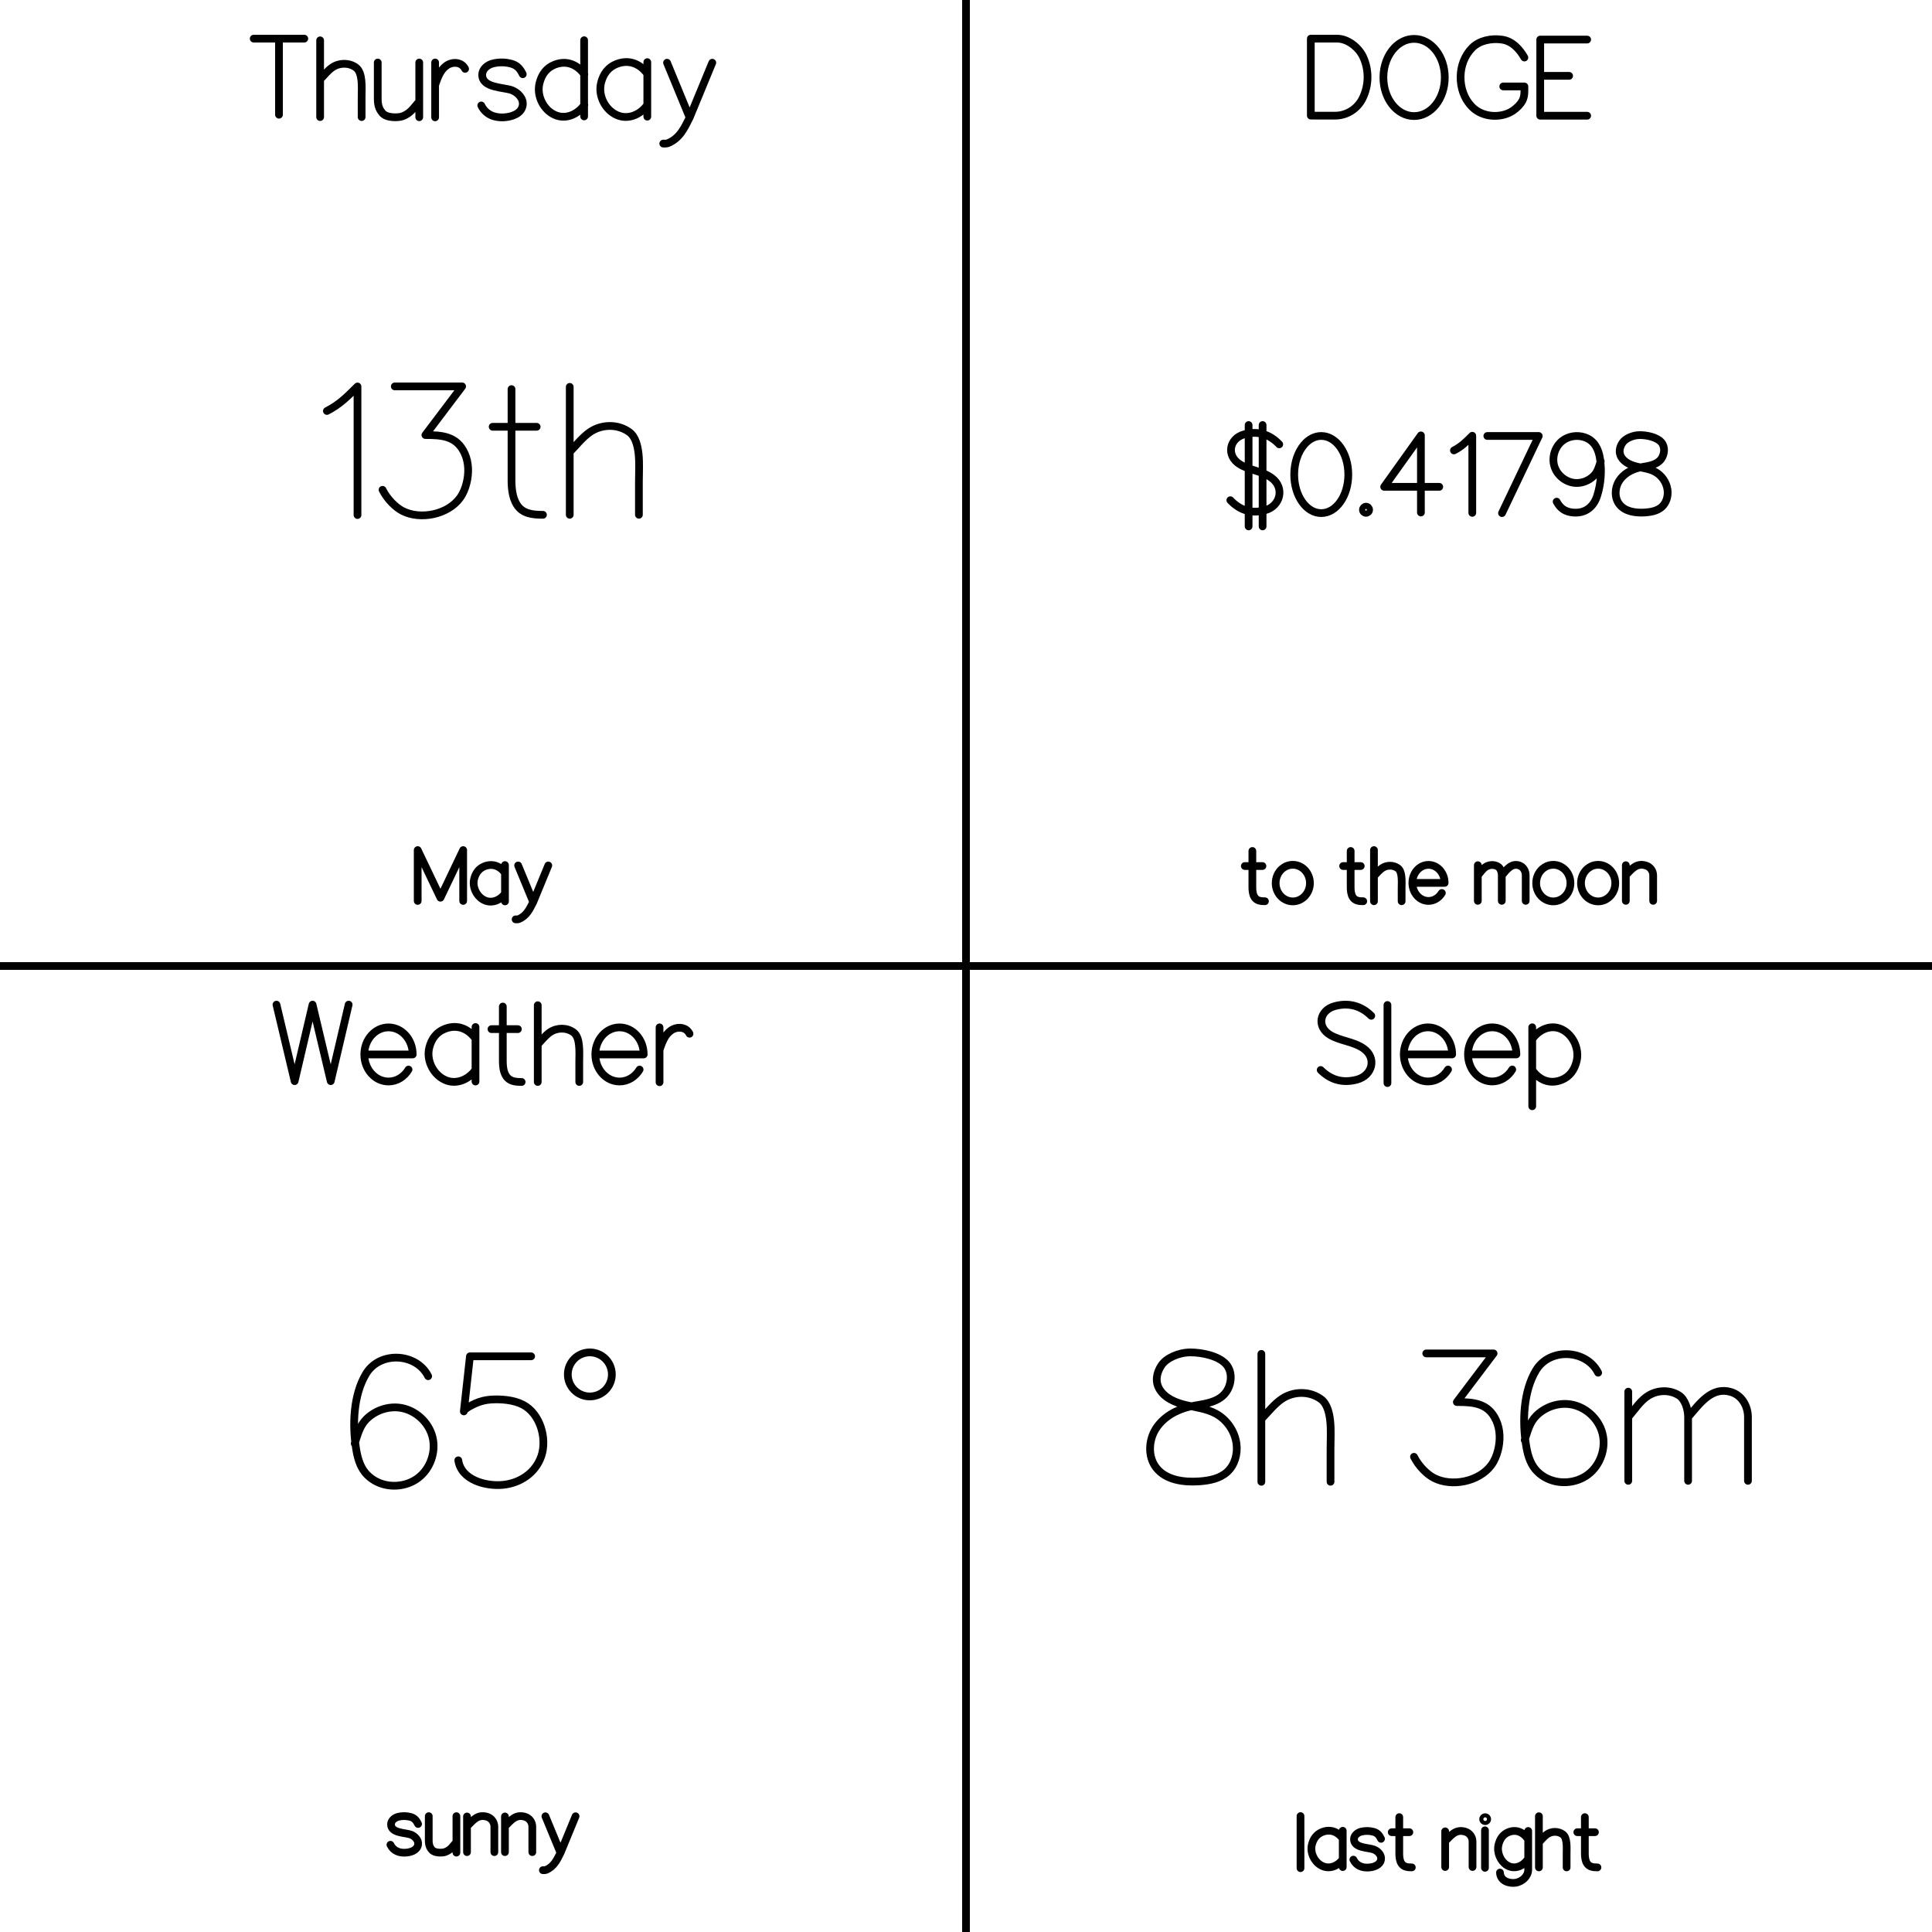
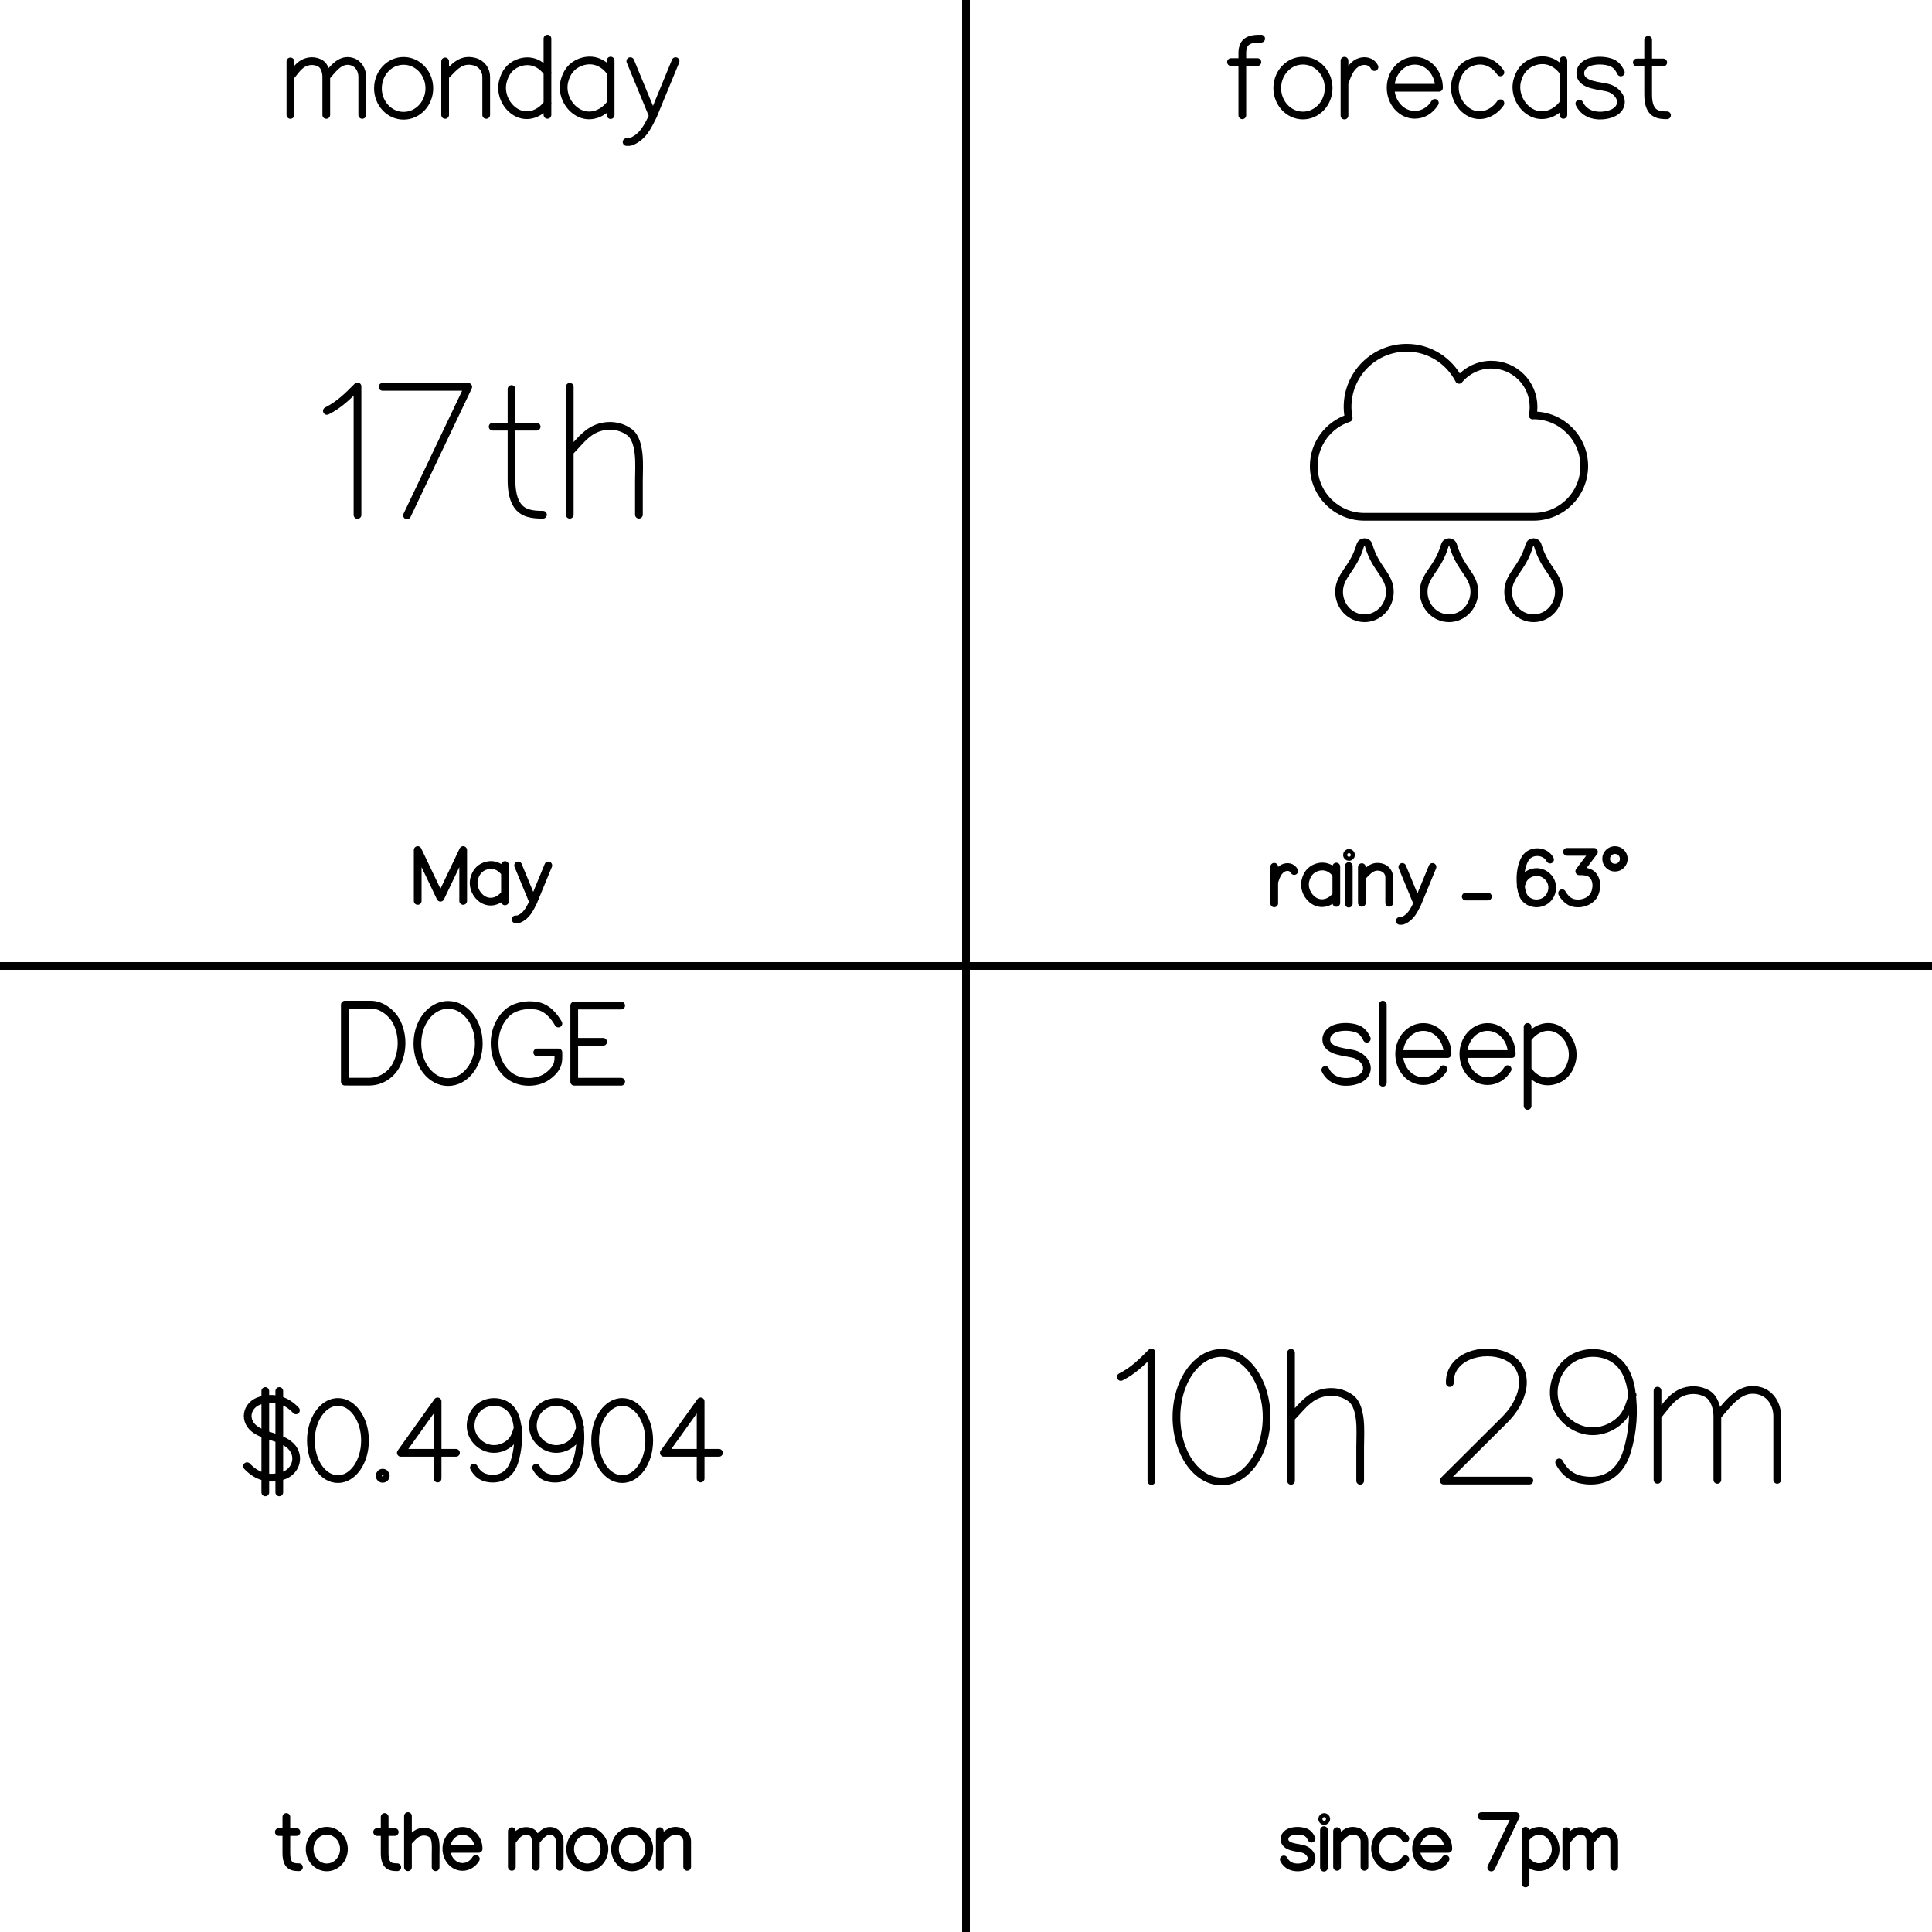
<svg xmlns="http://www.w3.org/2000/svg" version="1.1" width="500" height="500">
  <g fill="none" fill-rule="nonzero" stroke="#000000" stroke-width="2" stroke-linecap="round" stroke-linejoin="round" stroke-miterlimit="10" stroke-dasharray="" stroke-dashoffset="0" font-family="none" font-weight="none" font-size="none" text-anchor="none" style="mix-blend-mode: normal">
-     <path fill="none" stroke="#000000" d="M72.2 10L72.2 29.69M65.66 10L78.75 10M82.85 10.44L82.85 30.3M82.85 20.54C83.9 19.48 84.81 18.25 86.05 17.41 87.86 16.2 90.37 16.18 92.12 17.48 93.1 18.2 93.41 19.67 93.53 20.82 93.69 22.26 93.59 23.72 93.59 25.16 93.59 26.87 93.59 28.58 93.59 30.3M97.76 16.18C97.76 16.18 97.76 25.64 97.76 25.66 97.76 27.69 98.43 28.62 98.96 29.25 100.11 30.63 103.13 30.44 104.06 30.13 106.35 29.36 107.19 27.65 108.5 26.3M108.5 16.18L108.5 30.34M112.61 16.17L112.61 30.37M112.61 22.03C112.99 20.89 113.41 19.63 114.06 18.6 114.61 17.74 115.32 17.02 116.18 16.62 117.63 15.95 119.53 16.17 120.37 17.82M135.29 19.21C134.6 17.8 133.86 16.9 132.3 16.48 130.77 16.06 129.02 16.04 127.49 16.45 126.22 16.78 124.83 17.82 124.8 19.3 124.72 22.85 130.46 22.54 132.53 23.37 134.12 24 135.58 25.58 135.27 27.32 134.87 29.54 132.27 30.26 130.4 30.37 127.97 30.51 125.69 29.64 124.55 27.29M151.17 10.41L151.17 30.13M151.22 19.25C149.67 17.02 146.94 15.42 143.58 16.72 141.41 17.56 140.17 19.29 139.62 21.54 138.88 24.53 140.37 27.86 142.94 29.4 146.16 31.33 149.59 29.55 151.22 27.16M167.52 16.08L167.52 30.19M167.52 19.1C165.93 16.84 163.11 15.2 159.64 16.53 157.41 17.38 156.12 19.14 155.55 21.44 154.8 24.48 156.33 27.87 158.98 29.44 162.3 31.41 165.85 29.6 167.52 27.16M172.63 16.23L178.48 30.43M184.34 16.23L178.48 30.43C177.1 33.16 175.97 35.73 172.94 37.02 172.51 37.21 172.11 37.15 171.65 37.16" />
+     <path fill="none" stroke="#000000" d="M75.16 15.89L75.16 29.74M75.16 19.85C76.17 18.67 77.08 17.21 78.38 16.45 79.78 15.63 81.56 15.58 82.97 16.43 83.97 17.04 84.44 18.61 84.44 19.85L84.44 29.74M84.44 19.85C86.31 17.67 88.16 15.05 91.13 15.95 92.84 16.48 93.75 18.18 93.75 19.85L93.75 29.74M101.89 16.29C102.69 15.94 103.55 15.75 104.45 15.75 108.13 15.75 111.11 18.93 111.11 22.85 111.11 26.77 108.13 29.95 104.45 29.95 100.78 29.95 97.81 26.77 97.81 22.85 97.81 20.64 98.75 18.67 100.22 17.37 100.72 16.93 101.28 16.56 101.89 16.29M115.5 19.43C117.63 17.25 119.37 15.05 122.8 15.95 124.78 16.48 125.83 18.18 125.83 19.85L125.83 29.74M115.2 15.89L115.2 29.74M141.68 10L141.68 29.72M141.72 18.84C140.18 16.61 137.44 15.01 134.09 16.31 131.91 17.15 130.68 18.88 130.13 21.13 129.38 24.12 130.88 27.45 133.44 28.99 136.66 30.92 140.09 29.14 141.72 26.75M158.03 15.67L158.03 29.78M158.03 18.69C156.44 16.43 153.62 14.79 150.14 16.12 147.92 16.97 146.63 18.73 146.06 21.03 145.31 24.07 146.84 27.46 149.49 29.03 152.81 31 156.36 29.19 158.03 26.75M163.13 15.82L168.99 30.02M174.84 15.82L168.99 30.02C167.61 32.75 166.47 35.32 163.44 36.61 163.01 36.8 162.62 36.74 162.16 36.75" />
    <path fill="none" stroke="#000000" d="M119.87 233.16L119.87 220 113.99 232.33 108.1 220 108.1 233.16M130.69 223.88L130.69 233.28M130.69 225.9C129.63 224.38 127.74 223.3 125.43 224.18 123.95 224.75 123.09 225.92 122.71 227.45 122.2 229.48 123.23 231.74 124.99 232.79 127.21 234.1 129.57 232.89 130.69 231.27M134.09 223.98L138 233.45M141.9 223.98L138 233.45C137.07 235.26 136.32 236.98 134.3 237.84 134.01 237.96 133.74 237.93 133.44 237.93" />
-     <path fill="none" stroke="#000000" d="M84.6 106.36C87.82 104.75 90 102.54 92.52 100.02L92.52 133.29M102.17 100L119.6 100 110.09 112.59C114.4 112.59 118.22 112.85 120.25 117.32 121.35 119.73 121.38 122.52 120.73 125.08 120.39 126.43 119.86 127.74 119.04 128.87 115.85 133.25 108.73 134.58 104.18 132.24 102.38 131.31 100.25 129.24 99 126.76M132.38 100.7C132.38 109.1 132.38 115.86 132.38 124.26 132.38 126.31 132.6 128.7 133.71 130.53 135.21 132.99 137.86 133.23 140.52 133.23M127.5 110.45L138.89 110.45M147.45 100.12L147.45 133.23M147.45 116.96C149.2 115.2 150.71 113.15 152.79 111.75 155.81 109.73 159.98 109.7 162.9 111.86 164.53 113.07 165.04 115.51 165.26 117.43 165.52 119.83 165.35 122.26 165.35 124.67 165.35 127.52 165.35 130.37 165.35 133.22" />
-     <path fill="none" stroke="#000000" d="M339.24 10L339.24 29.92M339.24 10C342.29 10 343.44 10 346 10 348.87 10 351.64 12.31 352.76 14.69 354.36 18.11 354.3 22.15 352.6 25.53 351.36 28.01 348.76 29.87 345.67 29.93 343.53 29.97 341.38 29.92 339.24 29.92M360.91 12.34C362.28 10.92 364.05 10.06 365.97 10.06 370.35 10.06 373.91 14.53 373.91 20.05 373.91 25.57 370.35 30.04 365.97 30.04 361.58 30.04 358.02 25.57 358.02 20.05 358.02 16.95 359.15 14.17 360.91 12.34M389.04 22.37L394.51 22.37C394.51 23.54 394.63 24.84 394.01 26.04 393.49 27.05 392.57 27.92 391.61 28.6 390.1 29.66 388.07 30.11 386.13 29.96 384.17 29.8 382.36 29.03 381.08 27.76 378.87 25.6 377.94 22.63 378 19.76 378.06 17.12 378.97 14.45 380.97 12.4 382.82 10.5 385.95 9.84 388.74 10.26 391.53 10.67 393.35 12.87 394.51 14.89M410.76 10.24L398.61 10.24 398.61 29.95 410.76 29.95M398.61 19.63L406.09 19.63" />
-     <path fill="none" stroke="#000000" d="M324.11 220.23C324.11 223.59 324.11 226.29 324.11 229.65 324.11 230.47 324.2 231.43 324.64 232.16 325.24 233.14 326.3 233.24 327.37 233.24M322.16 224.13L326.72 224.13M332.86 224.17C333.39 223.94 333.97 223.81 334.57 223.81 337.02 223.81 339.01 225.93 339.01 228.55 339.01 231.16 337.02 233.28 334.57 233.28 332.13 233.28 330.14 231.16 330.14 228.55 330.14 227.07 330.77 225.76 331.75 224.89 332.09 224.6 332.46 224.36 332.86 224.17M349.55 220.23C349.55 223.59 349.55 226.29 349.55 229.65 349.55 230.47 349.64 231.43 350.08 232.16 350.68 233.14 351.74 233.24 352.81 233.24M347.6 224.13L352.16 224.13M355.58 220L355.58 233.24M355.58 226.73C356.28 226.03 356.88 225.21 357.72 224.65 358.92 223.84 360.59 223.83 361.76 224.69 362.41 225.17 362.62 226.15 362.7 226.92 362.81 227.88 362.74 228.85 362.74 229.81 362.74 230.95 362.74 232.1 362.74 233.24M373.15 231.1C372.4 232.34 371.13 233.16 369.69 233.16 367.39 233.16 365.52 231.07 365.52 228.49 365.52 225.92 367.39 223.83 369.69 223.83 372 223.83 373.87 225.92 373.87 228.49L366.04 228.49M382.46 223.91L382.46 233.14M382.46 226.55C383.13 225.76 383.74 224.79 384.61 224.28 385.55 223.74 386.73 223.7 387.67 224.27 388.33 224.67 388.66 225.72 388.66 226.55L388.66 233.14M388.66 226.55C389.89 225.1 391.12 223.35 393.1 223.95 394.25 224.3 394.85 225.43 394.85 226.55L394.85 233.14M400.28 224.17C400.81 223.94 401.39 223.81 401.99 223.81 404.44 223.81 406.43 225.93 406.43 228.55 406.43 231.16 404.44 233.28 401.99 233.28 399.55 233.28 397.56 231.16 397.56 228.55 397.56 227.07 398.19 225.76 399.17 224.89 399.51 224.6 399.88 224.36 400.28 224.17M411.88 224.17C412.41 223.94 412.99 223.81 413.59 223.81 416.04 223.81 418.03 225.93 418.03 228.55 418.03 231.16 416.04 233.28 413.59 233.28 411.15 233.28 409.16 231.16 409.16 228.55 409.16 227.07 409.79 225.76 410.77 224.89 411.11 224.6 411.48 224.36 411.88 224.17M420.95 226.27C422.38 224.82 423.53 223.35 425.82 223.95 427.14 224.3 427.84 225.43 427.84 226.55L427.84 233.14M420.76 223.91L420.76 233.14" />
-     <path fill="none" stroke="#000000" d="M323.14 110L323.14 136.23M326.76 110L326.76 136.23M331.07 115C328.59 112.36 325.45 111.41 321.93 112.43 318.11 113.53 317.3 117.94 320.85 120.15 323.39 121.74 326.65 121.87 329.12 123.7 332.52 126.22 331.38 130.91 327.5 132.02 323.98 133.02 320.95 132.14 318.41 129.45M337.49 115.11C338.7 113.69 340.25 112.83 341.94 112.83 345.81 112.83 348.94 117.3 348.94 122.81 348.94 128.33 345.81 132.79 341.94 132.79 338.07 132.79 334.94 128.33 334.94 122.81 334.94 119.71 335.93 116.94 337.49 115.11M354.32 131.93C354.32 132.37 353.96 132.72 353.52 132.72 353.09 132.72 352.73 132.37 352.73 131.93 352.73 131.49 353.08 131.13 353.52 131.13 353.96 131.13 354.32 131.49 354.32 131.93ZM367.73 132.64L367.73 112.68 358.22 125.99 372.48 125.99M376.28 116.57C378.21 115.6 379.52 114.28 381.03 112.77L381.03 132.73M384.92 112.83L398.23 112.83 388.72 132.79M414.27 119.38C413.79 120.81 413.49 122.16 412.37 123.24 411.12 124.43 409.36 125.12 407.63 124.98 405.2 124.79 402.98 123.01 402.27 120.68 401.56 118.36 402.4 115.64 404.3 114.12 405.91 112.84 408.21 112.5 410.16 113.18 412.63 114.04 413.69 116.19 414.07 118.64 414.57 121.84 414.33 125.16 413.36 128.26 412.45 131.18 410.27 132.94 407.07 132.64 405.09 132.45 403.81 131.59 402.86 129.83M424.4 112.6C422.58 112.6 420.64 113.47 419.88 114.62 419.13 115.76 418.88 117.1 419.58 118.29 420.41 119.69 422.05 120.38 423.62 120.76 425.2 121.14 426.86 121.32 428.29 122.08 430.04 123.01 431.29 124.81 431.55 126.77 431.76 128.36 431.28 130.09 430.09 131.17 428.94 132.21 427.31 132.52 425.76 132.63 423.34 132.79 420.59 132.43 419.1 130.52 417.77 128.83 417.87 126.29 419.01 124.47 420.16 122.65 422.17 121.51 424.26 121.02 425.26 120.79 426.3 120.69 427.3 120.41 428.29 120.13 429.28 119.65 429.89 118.82 430.82 117.56 430.98 115.64 429.95 114.46 428.8 113.12 426.15 112.6 424.4 112.6Z" />
-     <path fill="none" stroke="#000000" d="M90.23 260L85.59 279.8 80.89 260 76.25 279.8 71.55 260M105.73 276.8C104.62 278.66 102.7 279.89 100.55 279.89 97.09 279.89 94.28 276.76 94.28 272.89 94.28 269.03 97.09 265.89 100.55 265.89 104 265.89 106.81 269.03 106.81 272.89L95.06 272.89M123.06 265.79L123.06 279.9M123.06 268.81C121.47 266.55 118.66 264.91 115.19 266.24 112.95 267.09 111.66 268.85 111.09 271.15 110.34 274.19 111.88 277.58 114.53 279.15 117.84 281.12 121.4 279.31 123.06 276.87M130.13 260.49C130.13 265.53 130.13 269.59 130.13 274.63 130.13 275.86 130.25 277.29 130.93 278.39 131.81 279.87 133.41 280.01 135 280.01M127.19 266.34L134.03 266.34M139.17 260.15L139.17 280.01M139.17 270.25C140.22 269.19 141.13 267.96 142.37 267.12 144.18 265.91 146.69 265.89 148.44 267.19 149.42 267.91 149.73 269.38 149.84 270.53 150 271.97 149.91 273.43 149.91 274.87 149.91 276.58 149.91 278.29 149.91 280.01M165.53 276.8C164.41 278.66 162.5 279.89 160.34 279.89 156.88 279.89 154.07 276.76 154.07 272.89 154.07 269.03 156.88 265.89 160.34 265.89 163.8 265.89 166.59 269.03 166.59 272.89L154.86 272.89M170.69 265.88L170.69 280.08M170.69 271.74C171.07 270.6 171.5 269.34 172.14 268.31 172.69 267.45 173.41 266.73 174.26 266.33 175.72 265.66 177.62 265.88 178.45 267.53" />
-     <path fill="none" stroke="#000000" d="M108.2 472.04C107.74 471.09 107.25 470.49 106.21 470.21 105.19 469.94 104.02 469.93 103 470.2 102.16 470.42 101.23 471.11 101.2 472.1 101.15 474.47 104.98 474.26 106.36 474.81 107.42 475.23 108.4 476.29 108.19 477.44 107.92 478.93 106.18 479.4 104.94 479.47 103.32 479.57 101.8 478.99 101.04 477.42M110.96 470.02C110.96 470.02 110.96 476.32 110.96 476.34 110.96 477.69 111.4 478.31 111.76 478.73 112.52 479.65 114.54 479.52 115.16 479.31 116.69 478.8 117.25 477.67 118.12 476.76M118.12 470.02L118.12 479.46M121.05 472.46C122.48 471.01 123.63 469.54 125.92 470.14 127.24 470.49 127.94 471.62 127.94 472.74L127.94 479.33M120.86 470.1L120.86 479.33M130.87 472.46C132.3 471.01 133.45 469.54 135.74 470.14 137.06 470.49 137.76 471.62 137.76 472.74L137.76 479.33M130.68 470.1L130.68 479.33M141.15 470.05L145.06 479.52M148.96 470.05L145.06 479.52C144.13 481.33 143.38 483.05 141.36 483.91 141.07 484.03 140.8 484 140.5 484" />
-     <path fill="none" stroke="#000000" d="M110.81 356.16C107.82 350.16 98.34 349.58 94.74 355.52 91.44 360.97 91.17 368.8 92.15 374.9 92.5 377.11 93.09 379.35 94.49 381.09 95.18 381.94 96.04 382.65 96.99 383.2 100.43 385.18 105.04 384.89 108.2 382.5 111.37 380.11 112.9 375.75 111.93 371.9 110.96 368.05 107.55 364.94 103.63 364.34 100.45 363.85 97.09 365.02 94.82 367.28 93.05 369.05 92.57 371.28 91.8 373.59M137.46 351.01L121.62 351.01C121.62 351.01 120.04 365.27 120.04 365.27 120.07 364.56 122.53 363.43 123.09 363.18 124.32 362.63 125.66 362.3 127 362.21 129.72 362.04 132.9 362.27 135.35 363.54 139.79 365.85 141.65 372.29 140.09 376.85 138.61 381.17 134.61 383.85 130.15 384.28 125.78 384.7 119.36 383.06 118.6 377.92M146.95 355.7C146.95 352.55 149.5 350 152.65 350 155.8 350 158.35 352.55 158.35 355.7 158.35 358.85 155.8 361.4 152.65 361.4 149.5 361.4 146.95 358.85 146.95 355.7Z" />
-     <path fill="none" stroke="#000000" d="M354.88 262.89C352.31 260.33 349.07 259.4 345.43 260.39 341.48 261.46 340.65 265.74 344.31 267.89 346.94 269.42 350.31 269.55 352.86 271.33 356.38 273.78 355.2 278.33 351.19 279.4 347.55 280.38 344.41 279.52 341.79 276.91M359.07 260.09L359.07 280.3M374.75 276.79C373.63 278.65 371.72 279.88 369.56 279.88 366.1 279.88 363.3 276.75 363.3 272.88 363.3 269.02 366.1 265.88 369.56 265.88 373.02 265.88 375.82 269.02 375.82 272.88L364.08 272.88M391.37 276.79C390.25 278.65 388.34 279.88 386.18 279.88 382.72 279.88 379.92 276.75 379.92 272.88 379.92 269.02 382.72 265.88 386.18 265.88 389.64 265.88 392.44 269.02 392.44 272.88L380.7 272.88M396.54 265.86L396.54 286.3M396.54 276.93C398.07 279.18 400.78 280.8 404.11 279.49 406.25 278.64 407.48 276.89 408.03 274.62 408.75 271.6 407.28 268.24 404.74 266.69 401.55 264.74 398.15 266.53 396.54 268.94" />
-     <path fill="none" stroke="#000000" d="M336.57 470L336.57 483.48M347.5 473.8L347.5 483.2M347.5 475.82C346.44 474.3 344.56 473.22 342.25 474.1 340.76 474.67 339.9 475.84 339.52 477.37 339.01 479.4 340.05 481.66 341.81 482.71 344.02 484.02 346.38 482.81 347.5 481.19M357.41 475.89C356.95 474.94 356.46 474.34 355.43 474.06 354.4 473.79 353.24 473.78 352.21 474.05 351.38 474.27 350.44 474.96 350.41 475.95 350.37 478.32 354.19 478.11 355.57 478.66 356.63 479.08 357.62 480.14 357.4 481.29 357.13 482.78 355.39 483.25 354.15 483.32 352.53 483.42 351.01 482.84 350.25 481.27M362.13 470.27C362.13 473.63 362.13 476.33 362.13 479.69 362.13 480.51 362.21 481.47 362.65 482.2 363.25 483.18 364.31 483.28 365.38 483.28M360.18 474.17L364.74 474.17M374.2 476.31C375.63 474.86 376.78 473.39 379.07 473.99 380.39 474.34 381.09 475.47 381.09 476.59L381.09 483.18M374.01 473.95L374.01 483.18M384.31 473.68L384.31 483.39M383.83 470.8C383.83 470.5 384.07 470.27 384.37 470.27 384.65 470.27 384.89 470.5 384.89 470.8 384.89 471.09 384.65 471.32 384.37 471.32 384.07 471.32 383.83 471.09 383.83 470.8ZM395.5 473.85C395.5 473.85 395.5 483.88 395.5 483.9 395.5 485.51 394 487.02 392.13 487.27 390.79 487.44 388.31 486.98 388.19 484.62M395.37 475.87C394.36 474.37 392.57 473.29 390.39 474.16 388.99 474.73 388.18 475.89 387.81 477.41 387.33 479.43 388.31 481.67 389.97 482.71 392.07 484.01 394.31 482.81 395.37 481.2M398.27 470.04L398.27 483.28M398.27 476.77C398.97 476.07 399.57 475.25 400.41 474.69 401.62 473.88 403.28 473.87 404.45 474.73 405.11 475.21 405.31 476.19 405.39 476.96 405.5 477.92 405.44 478.89 405.44 479.85 405.44 480.99 405.44 482.14 405.44 483.28M410.16 470.27C410.16 473.63 410.16 476.33 410.16 479.69 410.16 480.51 410.25 481.47 410.69 482.2 411.29 483.18 412.36 483.28 413.42 483.28M408.21 474.17L412.77 474.17" />
-     <path fill="none" stroke="#000000" d="M308.09 350C305.05 350 301.82 351.46 300.56 353.37 299.31 355.28 298.88 357.5 300.06 359.5 301.44 361.82 304.17 362.98 306.8 363.61 309.43 364.24 312.19 364.53 314.58 365.81 317.49 367.36 319.57 370.36 320 373.63 320.35 376.28 319.56 379.16 317.58 380.95 315.65 382.69 312.93 383.2 310.35 383.38 306.32 383.66 301.74 383.05 299.25 379.87 297.04 377.05 297.21 372.82 299.11 369.79 301.02 366.76 304.37 364.86 307.85 364.04 309.53 363.65 311.26 363.49 312.92 363.02 314.58 362.56 316.22 361.76 317.24 360.37 318.79 358.28 319.05 355.08 317.35 353.11 315.42 350.87 311 350 308.09 350ZM326.44 350.38L326.44 383.49M326.44 367.22C328.19 365.46 329.7 363.41 331.78 362.01 334.8 359.99 338.97 359.96 341.89 362.12 343.52 363.33 344.03 365.77 344.25 367.69 344.51 370.09 344.34 372.52 344.34 374.93 344.34 377.78 344.34 380.63 344.34 383.48M369.11 350.26L386.54 350.26 377.03 362.85C381.34 362.85 385.16 363.11 387.19 367.58 388.29 369.99 388.32 372.78 387.67 375.34 387.33 376.69 386.8 378 385.98 379.13 382.79 383.51 375.67 384.84 371.12 382.5 369.32 381.57 367.19 379.5 365.94 377.02M413.6 355.26C410.61 349.26 401.13 348.68 397.53 354.62 394.23 360.07 393.96 367.9 394.94 374 395.29 376.21 395.88 378.45 397.28 380.19 397.97 381.04 398.83 381.75 399.78 382.3 403.22 384.28 407.83 383.99 410.99 381.6 414.16 379.21 415.69 374.85 414.72 371 413.75 367.15 410.34 364.04 406.42 363.44 403.24 362.95 399.88 364.12 397.61 366.38 395.84 368.15 395.36 370.38 394.59 372.69M421.39 360.16L421.39 383.24M421.39 366.75C423.07 364.78 424.59 362.36 426.76 361.09 429.11 359.73 432.07 359.65 434.41 361.06 436.08 362.07 436.88 364.69 436.88 366.75L436.88 383.24M436.88 366.75C439.97 363.13 443.05 358.76 448 360.26 450.85 361.13 452.37 363.97 452.37 366.75L452.37 383.24" />
+     <path fill="none" stroke="#000000" d="M84.6 106.34C87.82 104.73 90 102.52 92.52 100L92.52 133.27M99 100.12L121.18 100.12 105.34 133.38M132.38 100.68C132.38 109.08 132.38 115.84 132.38 124.24 132.38 126.29 132.6 128.68 133.71 130.51 135.21 132.97 137.86 133.21 140.52 133.21M127.5 110.43L138.89 110.43M147.45 100.1L147.45 133.21M147.45 116.94C149.2 115.18 150.71 113.13 152.79 111.73 155.81 109.71 159.98 109.68 162.9 111.84 164.53 113.05 165.04 115.49 165.26 117.41 165.52 119.81 165.35 122.24 165.35 124.65 165.35 127.5 165.35 130.35 165.35 133.2" />
+     <path fill="none" stroke="#000000" d="M326.39 10C323.2 9.95 321.51 10.71 321.51 13.78L321.51 29.83M318.58 16.06L325.41 16.06M334.64 16.23C335.43 15.88 336.29 15.69 337.2 15.69 340.87 15.69 343.85 18.87 343.85 22.79 343.85 26.71 340.87 29.89 337.2 29.89 333.53 29.89 330.55 26.71 330.55 22.79 330.55 20.58 331.49 18.61 332.97 17.31 333.47 16.87 334.03 16.5 334.64 16.23M347.95 15.7L347.95 29.9M347.95 21.56C348.33 20.42 348.75 19.16 349.4 18.13 349.95 17.27 350.66 16.55 351.52 16.15 352.97 15.48 354.87 15.7 355.71 17.35M371.34 26.62C370.22 28.48 368.31 29.71 366.15 29.71 362.69 29.71 359.89 26.58 359.89 22.71 359.89 18.85 362.69 15.71 366.15 15.71 369.61 15.71 372.41 18.85 372.41 22.71L360.67 22.71M388.3 18.72C386.75 16.47 384.02 14.85 380.66 16.17 378.49 17.01 377.25 18.76 376.7 21.04 375.96 24.06 377.45 27.42 380.02 28.98 383.24 30.93 386.67 29.14 388.3 26.72M404.6 15.61L404.6 29.72M404.6 18.63C403.01 16.37 400.19 14.73 396.72 16.06 394.49 16.91 393.2 18.67 392.63 20.97 391.88 24.01 393.41 27.4 396.06 28.97 399.38 30.94 402.93 29.13 404.6 26.69M419.47 18.74C418.78 17.33 418.04 16.43 416.48 16.01 414.95 15.59 413.2 15.57 411.67 15.98 410.4 16.31 409.01 17.35 408.98 18.83 408.9 22.38 414.64 22.07 416.71 22.9 418.3 23.53 419.76 25.11 419.45 26.85 419.05 29.07 416.45 29.79 414.58 29.9 412.15 30.04 409.87 29.17 408.73 26.82M426.54 10.31C426.54 15.35 426.54 19.41 426.54 24.45 426.54 25.68 426.67 27.11 427.34 28.21 428.23 29.69 429.83 29.83 431.42 29.83M423.61 16.16L430.44 16.16" />
+     <path fill="none" stroke="#000000" d="M329.77 224.33L329.77 233.79M329.77 228.24C330.02 227.48 330.3 226.64 330.74 225.95 331.1 225.37 331.58 224.9 332.15 224.63 333.11 224.18 334.39 224.33 334.94 225.43M345.84 224.27L345.84 233.67M345.84 226.29C344.78 224.77 342.89 223.69 340.58 224.57 339.1 225.14 338.24 226.31 337.86 227.84 337.35 229.87 338.38 232.13 340.14 233.18 342.36 234.49 344.72 233.28 345.84 231.66M349.06 224.15L349.06 233.86M348.59 221.27C348.59 220.97 348.83 220.74 349.12 220.74 349.41 220.74 349.65 220.97 349.65 221.27 349.65 221.56 349.41 221.79 349.12 221.79 348.83 221.79 348.59 221.56 348.59 221.27ZM352.64 226.78C354.07 225.33 355.22 223.86 357.51 224.46 358.83 224.81 359.53 225.94 359.53 227.06L359.53 233.65M352.45 224.42L352.45 233.65M362.92 224.37L366.83 233.84M370.73 224.37L366.83 233.84C365.9 235.65 365.15 237.37 363.13 238.23 362.84 238.35 362.57 238.32 362.27 238.32M379.33 232.03L385.07 232.03M401.15 222.46C399.96 220.06 396.16 219.83 394.72 222.2 393.41 224.38 393.3 227.51 393.69 229.96 393.83 230.84 394.07 231.73 394.63 232.43 394.9 232.77 395.25 233.05 395.63 233.27 397 234.06 398.85 233.95 400.11 232.99 401.38 232.04 401.99 230.29 401.6 228.75 401.22 227.21 399.85 225.97 398.28 225.73 397.01 225.53 395.66 226 394.76 226.91 394.05 227.61 393.86 228.51 393.55 229.43M405.54 220.46L412.51 220.46 408.71 225.49C410.43 225.49 411.96 225.6 412.77 227.39 413.21 228.35 413.22 229.46 412.96 230.49 412.83 231.03 412.61 231.55 412.29 232 411.01 233.76 408.16 234.29 406.34 233.35 405.62 232.98 404.77 232.15 404.27 231.16M415.67 222.27C415.67 221.02 416.69 220 417.95 220 419.21 220 420.23 221.02 420.23 222.27 420.23 223.53 419.21 224.55 417.95 224.55 416.69 224.55 415.67 223.53 415.67 222.27Z" />
+     <path fill="none" stroke="#000000" d="M396.88 107.5c-0.08 0-0.15 0.03-0.22 0.03 0.15-0.71 0.22-1.45 0.22-2.22 0-6.04-4.89-10.94-10.94-10.93-3.36 0-6.33 1.54-8.34 3.93C375.05 93.39 369.98 90 364.06 90 355.6 90 348.75 96.85 348.75 105.31c0 1 0.11 1.96 0.29 2.9C343.8 109.93 340 114.81 340 120.63c0 7.25 5.88 13.13 13.13 13.12h43.74c7.25 0 13.13-5.88 13.13-13.12s-5.88-13.13-13.13-13.13zM352.03 141.16c-1.75 6.07-5.47 7.71-5.47 11.99 0 3.79 2.94 6.85 6.57 6.85s6.56-3.06 6.56-6.85c0-4.29-3.72-5.89-5.47-11.99-0.3-1.11-1.85-1.16-2.19 0z m21.88 0c-1.75 6.07-5.47 7.71-5.47 11.99 0 3.79 2.94 6.85 6.56 6.85s6.56-3.06 6.56-6.85c0-4.29-3.72-5.89-5.47-11.99-0.3-1.11-1.85-1.16-2.18 0z m21.87 0c-1.75 6.07-5.47 7.71-5.47 11.99 0 3.79 2.94 6.85 6.57 6.85s6.56-3.06 6.56-6.85c0-4.29-3.72-5.89-5.47-11.99-0.3-1.11-1.85-1.16-2.19 0z" />
+     <path fill="none" stroke="#000000" d="M89.24 260L89.24 279.92M89.24 260C92.29 260 93.44 260 96 260 98.87 260 101.64 262.31 102.76 264.69 104.36 268.11 104.3 272.15 102.6 275.53 101.36 278.01 98.76 279.87 95.67 279.93 93.53 279.97 91.38 279.92 89.24 279.92M110.91 262.34C112.28 260.92 114.05 260.06 115.97 260.06 120.35 260.06 123.91 264.53 123.91 270.05 123.91 275.57 120.35 280.04 115.97 280.04 111.58 280.04 108.02 275.57 108.02 270.05 108.02 266.95 109.15 264.17 110.91 262.34M139.04 272.37L144.51 272.37C144.51 273.54 144.63 274.84 144.01 276.04 143.49 277.05 142.57 277.92 141.61 278.6 140.1 279.66 138.07 280.11 136.13 279.96 134.17 279.8 132.36 279.03 131.08 277.76 128.87 275.6 127.94 272.63 128 269.76 128.06 267.12 128.97 264.45 130.97 262.4 132.82 260.5 135.95 259.84 138.74 260.26 141.53 260.67 143.35 262.87 144.51 264.89M160.76 260.24L148.61 260.24 148.61 279.95 160.76 279.95M148.61 269.63L156.09 269.63" />
+     <path fill="none" stroke="#000000" d="M74.11 470.23C74.11 473.59 74.11 476.29 74.11 479.65 74.11 480.47 74.2 481.43 74.64 482.16 75.24 483.14 76.3 483.24 77.37 483.24M72.16 474.13L76.72 474.13M82.86 474.17C83.39 473.94 83.97 473.81 84.57 473.81 87.02 473.81 89.01 475.93 89.01 478.55 89.01 481.16 87.02 483.28 84.57 483.28 82.13 483.28 80.14 481.16 80.14 478.55 80.14 477.07 80.77 475.76 81.75 474.89 82.09 474.6 82.46 474.36 82.86 474.17M99.55 470.23C99.55 473.59 99.55 476.29 99.55 479.65 99.55 480.47 99.64 481.43 100.08 482.16 100.68 483.14 101.74 483.24 102.81 483.24M97.6 474.13L102.16 474.13M105.58 470L105.58 483.24M105.58 476.73C106.28 476.03 106.88 475.21 107.72 474.65 108.92 473.84 110.59 473.83 111.76 474.69 112.41 475.17 112.62 476.15 112.7 476.92 112.81 477.88 112.74 478.85 112.74 479.81 112.74 480.95 112.74 482.1 112.74 483.24M123.15 481.1C122.4 482.34 121.13 483.16 119.69 483.16 117.39 483.16 115.52 481.07 115.52 478.49 115.52 475.92 117.39 473.83 119.69 473.83 122 473.83 123.87 475.92 123.87 478.49L116.04 478.49M132.46 473.91L132.46 483.14M132.46 476.55C133.13 475.76 133.74 474.79 134.61 474.28 135.55 473.74 136.73 473.7 137.67 474.27 138.33 474.67 138.66 475.72 138.66 476.55L138.66 483.14M138.66 476.55C139.89 475.1 141.12 473.35 143.1 473.95 144.25 474.3 144.85 475.43 144.85 476.55L144.85 483.14M150.28 474.17C150.81 473.94 151.39 473.81 151.99 473.81 154.44 473.81 156.43 475.93 156.43 478.55 156.43 481.16 154.44 483.28 151.99 483.28 149.55 483.28 147.56 481.16 147.56 478.55 147.56 477.07 148.19 475.76 149.17 474.89 149.51 474.6 149.88 474.36 150.28 474.17M161.88 474.17C162.41 473.94 162.99 473.81 163.59 473.81 166.04 473.81 168.03 475.93 168.03 478.55 168.03 481.16 166.04 483.28 163.59 483.28 161.15 483.28 159.16 481.16 159.16 478.55 159.16 477.07 159.79 475.76 160.77 474.89 161.11 474.6 161.48 474.36 161.88 474.17M170.95 476.27C172.38 474.82 173.53 473.35 175.82 473.95 177.14 474.3 177.84 475.43 177.84 476.55L177.84 483.14M170.76 473.91L170.76 483.14" />
+     <path fill="none" stroke="#000000" d="M68.66 360L68.66 386.23M72.28 360L72.28 386.23M76.59 365C74.11 362.36 70.97 361.41 67.45 362.43 63.63 363.53 62.82 367.94 66.37 370.15 68.91 371.74 72.17 371.87 74.64 373.7 78.04 376.22 76.9 380.91 73.02 382.02 69.5 383.02 66.47 382.14 63.93 379.45M83.01 365.11C84.22 363.69 85.77 362.83 87.46 362.83 91.33 362.83 94.46 367.3 94.46 372.81 94.46 378.33 91.33 382.79 87.46 382.79 83.59 382.79 80.46 378.33 80.46 372.81 80.46 369.71 81.45 366.94 83.01 365.11M99.84 381.93C99.84 382.37 99.48 382.72 99.04 382.72 98.61 382.72 98.25 382.37 98.25 381.93 98.25 381.49 98.6 381.13 99.04 381.13 99.48 381.13 99.84 381.49 99.84 381.93ZM113.25 382.64L113.25 362.68 103.74 375.99 118 375.99M134.05 369.38C133.57 370.81 133.27 372.16 132.15 373.24 130.9 374.43 129.14 375.12 127.41 374.98 124.98 374.79 122.76 373.01 122.05 370.68 121.34 368.36 122.18 365.64 124.08 364.12 125.69 362.84 127.99 362.5 129.94 363.18 132.41 364.04 133.47 366.19 133.85 368.64 134.35 371.84 134.11 375.16 133.14 378.26 132.23 381.18 130.05 382.94 126.85 382.64 124.87 382.45 123.59 381.59 122.64 379.83M150.16 369.38C149.68 370.81 149.38 372.16 148.26 373.24 147.01 374.43 145.25 375.12 143.52 374.98 141.09 374.79 138.87 373.01 138.16 370.68 137.45 368.36 138.29 365.64 140.19 364.12 141.8 362.84 144.1 362.5 146.05 363.18 148.52 364.04 149.58 366.19 149.96 368.64 150.46 371.84 150.22 375.16 149.25 378.26 148.34 381.18 146.16 382.94 142.96 382.64 140.98 382.45 139.7 381.59 138.75 379.83M156.57 365.11C157.78 363.69 159.33 362.83 161.02 362.83 164.89 362.83 168.02 367.3 168.02 372.81 168.02 378.33 164.89 382.79 161.02 382.79 157.15 382.79 154.02 378.33 154.02 372.81 154.02 369.71 155.01 366.94 156.57 365.11M181.32 382.64L181.32 362.68 171.81 375.99 186.07 375.99" />
+     <path fill="none" stroke="#000000" d="M353.73 268.82C353.04 267.41 352.3 266.51 350.74 266.09 349.21 265.67 347.46 265.65 345.93 266.06 344.66 266.39 343.27 267.43 343.24 268.91 343.16 272.46 348.9 272.15 350.97 272.98 352.56 273.61 354.02 275.19 353.71 276.93 353.31 279.15 350.71 279.87 348.84 279.98 346.41 280.12 344.13 279.25 342.99 276.9M357.87 260L357.87 280.21M373.55 276.7C372.43 278.56 370.52 279.79 368.36 279.79 364.9 279.79 362.1 276.66 362.1 272.79 362.1 268.93 364.9 265.79 368.36 265.79 371.82 265.79 374.62 268.93 374.62 272.79L362.88 272.79M390.17 276.7C389.05 278.56 387.14 279.79 384.98 279.79 381.52 279.79 378.72 276.66 378.72 272.79 378.72 268.93 381.52 265.79 384.98 265.79 388.44 265.79 391.24 268.93 391.24 272.79L379.5 272.79M395.34 265.77L395.34 286.21M395.34 276.84C396.87 279.09 399.58 280.71 402.91 279.4 405.05 278.55 406.28 276.8 406.83 274.53 407.55 271.51 406.08 268.15 403.54 266.6 400.35 264.65 396.95 266.44 395.34 268.85" />
+     <path fill="none" stroke="#000000" d="M339.42 475.85C338.95 474.9 338.46 474.3 337.43 474.02 336.4 473.75 335.24 473.74 334.21 474.01 333.38 474.23 332.44 474.92 332.42 475.91 332.37 478.28 336.19 478.07 337.57 478.62 338.63 479.04 339.62 480.1 339.4 481.25 339.13 482.74 337.39 483.21 336.15 483.28 334.53 483.38 333.01 482.8 332.25 481.23M342.64 473.64L342.64 483.35M342.18 470.76C342.18 470.46 342.42 470.23 342.7 470.23 343 470.23 343.24 470.46 343.24 470.76 343.24 471.05 343 471.28 342.7 471.28 342.42 471.28 342.18 471.05 342.18 470.76ZM346.23 476.27C347.65 474.82 348.81 473.35 351.09 473.95 352.42 474.3 353.12 475.43 353.12 476.55L353.12 483.14M346.03 473.91L346.03 483.14M363.71 475.83C362.69 474.34 360.86 473.25 358.62 474.13 357.18 474.69 356.34 475.86 355.98 477.38 355.5 479.4 356.49 481.64 358.19 482.67 360.34 483.98 362.63 482.78 363.71 481.17M374.11 481.1C373.36 482.34 372.08 483.16 370.64 483.16 368.35 483.16 366.48 481.07 366.48 478.49 366.48 475.92 368.35 473.83 370.64 473.83 372.95 473.83 374.82 475.92 374.82 478.49L367 478.49M383.41 470L392.28 470 385.94 483.31M394.81 473.81L394.81 487.44M394.81 481.2C395.83 482.69 397.64 483.77 399.86 482.9 401.28 482.33 402.11 481.17 402.48 479.65 402.95 477.64 401.98 475.4 400.28 474.36 398.15 473.06 395.88 474.26 394.81 475.87M405.36 473.91L405.36 483.14M405.36 476.55C406.02 475.76 406.63 474.79 407.5 474.28 408.44 473.74 409.63 473.7 410.56 474.27 411.23 474.67 411.56 475.72 411.56 476.55L411.56 483.14M411.56 476.55C412.78 475.1 414.01 473.35 416 473.95 417.14 474.3 417.75 475.43 417.75 476.55L417.75 483.14" />
+     <path fill="none" stroke="#000000" d="M290.06 356.36C293.28 354.75 295.46 352.54 297.98 350.02L297.98 383.29M308.71 353.93C310.72 351.56 313.31 350.14 316.13 350.14 322.57 350.14 327.8 357.58 327.8 366.77 327.8 375.96 322.57 383.4 316.13 383.4 309.68 383.4 304.46 375.96 304.46 366.77 304.46 361.6 306.11 356.99 308.71 353.93M334.11 350.12L334.11 383.23M334.11 366.96C335.86 365.2 337.37 363.15 339.45 361.75 342.47 359.73 346.64 359.7 349.56 361.86 351.19 363.07 351.7 365.51 351.92 367.43 352.18 369.83 352.01 372.26 352.01 374.67 352.01 377.52 352.01 380.37 352.01 383.22M375.2 357.94C375.06 350.82 384.05 348.56 389.48 350.87 390.46 351.28 391.39 351.84 392.14 352.59 393.85 354.3 394.43 356.92 394 359.29 393.42 362.42 391.67 365.17 389.45 367.4L373.61 383.17 395.79 383.17M422.52 361.04C421.73 363.43 421.23 365.68 419.35 367.47 417.27 369.47 414.34 370.61 411.45 370.38 407.41 370.06 403.71 367.09 402.53 363.21 401.34 359.34 402.75 354.81 405.92 352.28 408.59 350.15 412.42 349.58 415.68 350.71 419.79 352.14 421.56 355.72 422.2 359.81 423.03 365.15 422.62 370.68 421.01 375.84 419.49 380.72 415.87 383.65 410.53 383.14 407.23 382.82 405.09 381.39 403.51 378.47M428.96 359.9L428.96 382.98M428.96 366.49C430.64 364.52 432.16 362.1 434.33 360.83 436.68 359.47 439.64 359.39 441.98 360.8 443.65 361.81 444.45 364.43 444.45 366.49L444.45 382.98M444.45 366.49C447.54 362.87 450.62 358.5 455.57 360 458.42 360.87 459.94 363.71 459.94 366.49L459.94 382.98" />
    <path fill="none" stroke="#000000" d="M250 0L250 500" />
    <path fill="none" stroke="#000000" d="M0 250L500 250" />
  </g>
</svg>
